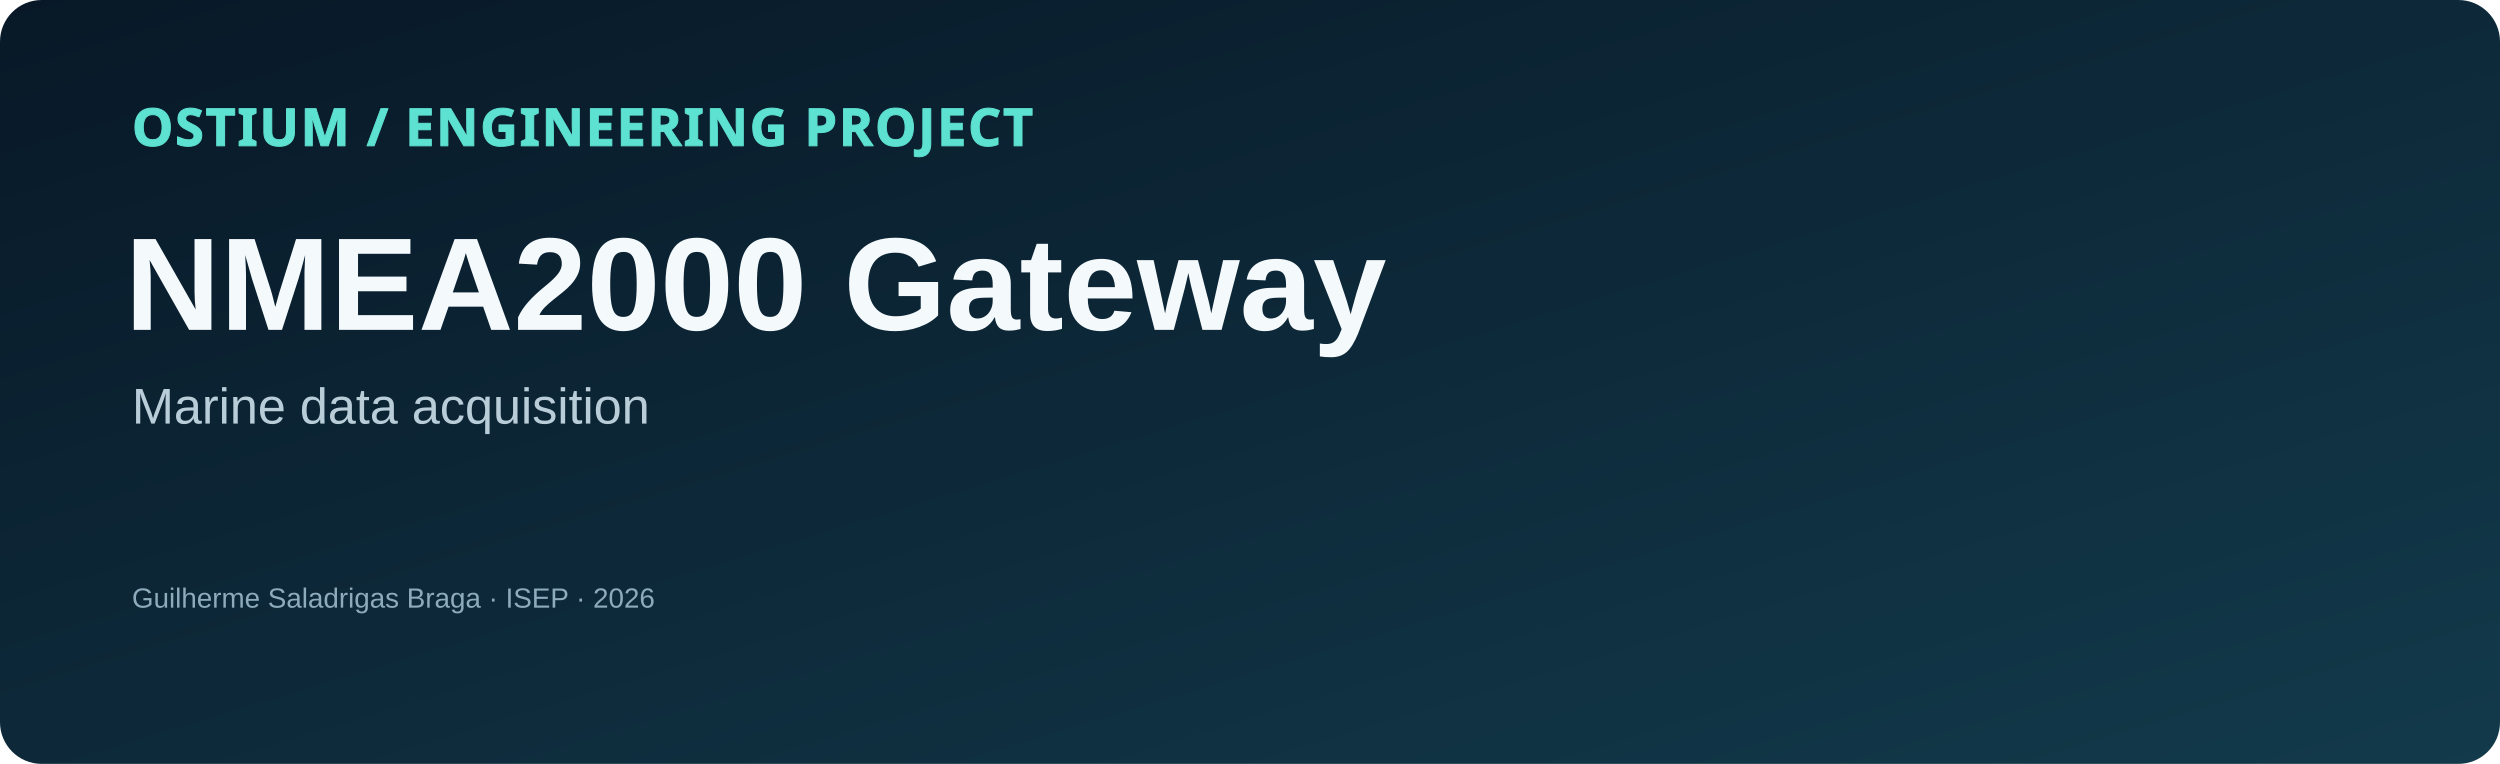
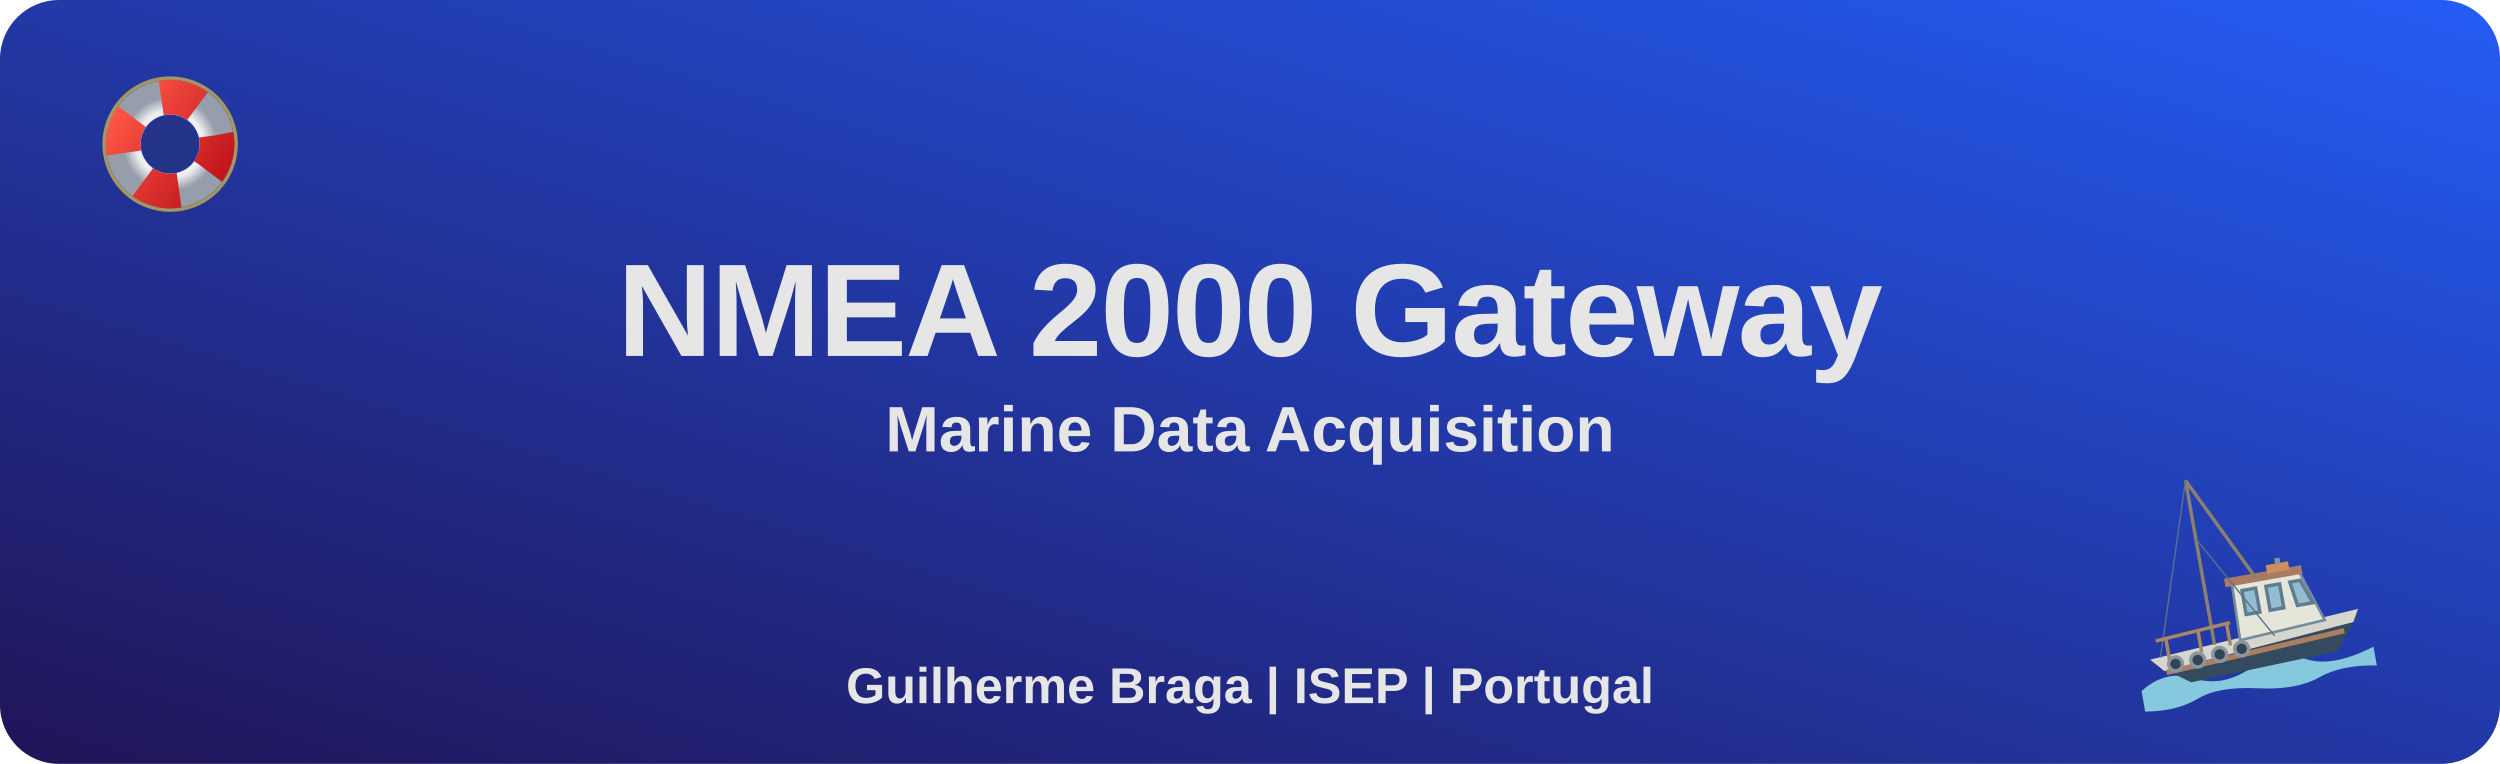
<svg xmlns="http://www.w3.org/2000/svg" width="1440" height="440" viewBox="0 0 1440 440" role="img" aria-labelledby="title desc">
  <defs>
-     <linearGradient id="bg" x2="1" y2="1">
-       <stop stop-color="#081827" />
-       <stop offset="1" stop-color="#123a4b" />
+     <linearGradient id="bg" x1="0" y1="1" x2="1" y2="0">
+       <stop stop-color="#201456" />
+       <stop offset="1" stop-color="#245cf5" />
+     </linearGradient>
+     <radialGradient id="white">
+       <stop stop-color="#ffffff" />
+       <stop offset=".72" stop-color="#eeeeef" />
+       <stop offset="1" stop-color="#969eab" />
+     </radialGradient>
+     <linearGradient id="red" x2="1" y2="1">
+       <stop stop-color="#ff5847" />
+       <stop offset="1" stop-color="#bd131b" />
    </linearGradient>
  </defs>
-   <rect width="1440" height="440" rx="24" fill="url(#bg)" />
-   <g font-family="Arial, Helvetica, sans-serif">
-     <text x="76" y="84" font-family="Arial Rounded MT Bold, Nunito, Verdana, sans-serif" font-size="30" font-weight="900" letter-spacing="1" fill="#5de1d1" stroke="#5de1d1" stroke-width="0.6" stroke-linejoin="round">OSTIUM / ENGINEERING PROJECT</text>
-     <text x="72" y="190" font-size="76" font-weight="700" fill="#f4f9fc">NMEA2000 Gateway</text>
-     <text x="76" y="244" font-size="29" fill="#b9cdd9">Marine data acquisition</text>
-     <text x="76" y="350" font-size="16" fill="#8eabbc">Guilherme Saladrigas Braga · ISEP · 2026</text>
+   <rect width="1440" height="440" rx="34" fill="url(#bg)" />
+   <g transform="translate(98 83) rotate(12)">
+     <circle r="38" fill="none" stroke="#a59660" stroke-width="2" />
+     <circle r="27" fill="none" stroke="url(#white)" stroke-width="20" />
+     <circle r="27" fill="none" stroke="url(#red)" stroke-width="20" stroke-dasharray="22 20.41" transform="rotate(-23)" />
+     <circle r="16" fill="#223388" />
+   </g>
+   <g fill="#e6e6e6" text-anchor="middle" font-family="Arial, Helvetica, sans-serif" font-weight="700">
+     <text x="720" y="205" font-size="76" letter-spacing="-1">NMEA 2000 Gateway</text>
+     <text x="720" y="260" font-size="37">Marine Data Acquisition</text>
+     <text x="720" y="405" font-size="29">Guilherme Braga | ISEP | Portugal</text>
+   </g>
+   <g transform="translate(1220 268) rotate(-10 72 70)">
+     <path d="M4 119 Q20 109 35 117 T68 117 T100 117 T140 117 L140 128 Q120 124 106 129 T70 129 T35 129 T4 131Z" fill="#86c9df" />
+     <path d="M11 103 L135 96 L119 116 L33 119Z" fill="#344b5f" />
+     <path d="M12 102 L135 94 L131 101 L19 110Z" fill="#d6d6cf" />
+     <path d="M20 111 L125 105" stroke="#ac7d5e" stroke-width="3" />
+     <path d="M66 66 L105 66 L115 97 L65 100Z" fill="#e6e5da" stroke="#758b9a" stroke-width="1.5" />
+     <path d="M62 66 L107 66" stroke="#aa7b64" stroke-width="5" />
+     <g fill="#93bdd0" stroke="#607c92" stroke-width="2">
+       <path d="M71 72h8v14h-8Z" />
+       <path d="M85 72h8v14h-8Z" />
+       <path d="M99 72h6l5 14h-9Z" />
+     </g>
+     <path d="M87 60h13v5H87Z" fill="#cc8e5b" />
+     <path d="M94 57v4" stroke="#88959d" stroke-width="3" />
+     <path d="M50 100V4L80 66" fill="none" stroke="#8c806c" stroke-width="2" />
+     <path d="M50 4L18 102M50 38L85 101" fill="none" stroke="#59718b" stroke-width=".8" />
+     <path d="M17 92L61 89M23 92v13M42 90v13M59 90v12" fill="none" stroke="#a88862" stroke-width="2" />
+     <g fill="#344355" stroke="#8b969e" stroke-width="2">
+       <circle cx="26" cy="107" r="4" />
+       <circle cx="39" cy="107" r="4" />
+       <circle cx="52" cy="106" r="4" />
+       <circle cx="65" cy="105" r="4" />
+     </g>
  </g>
</svg>
